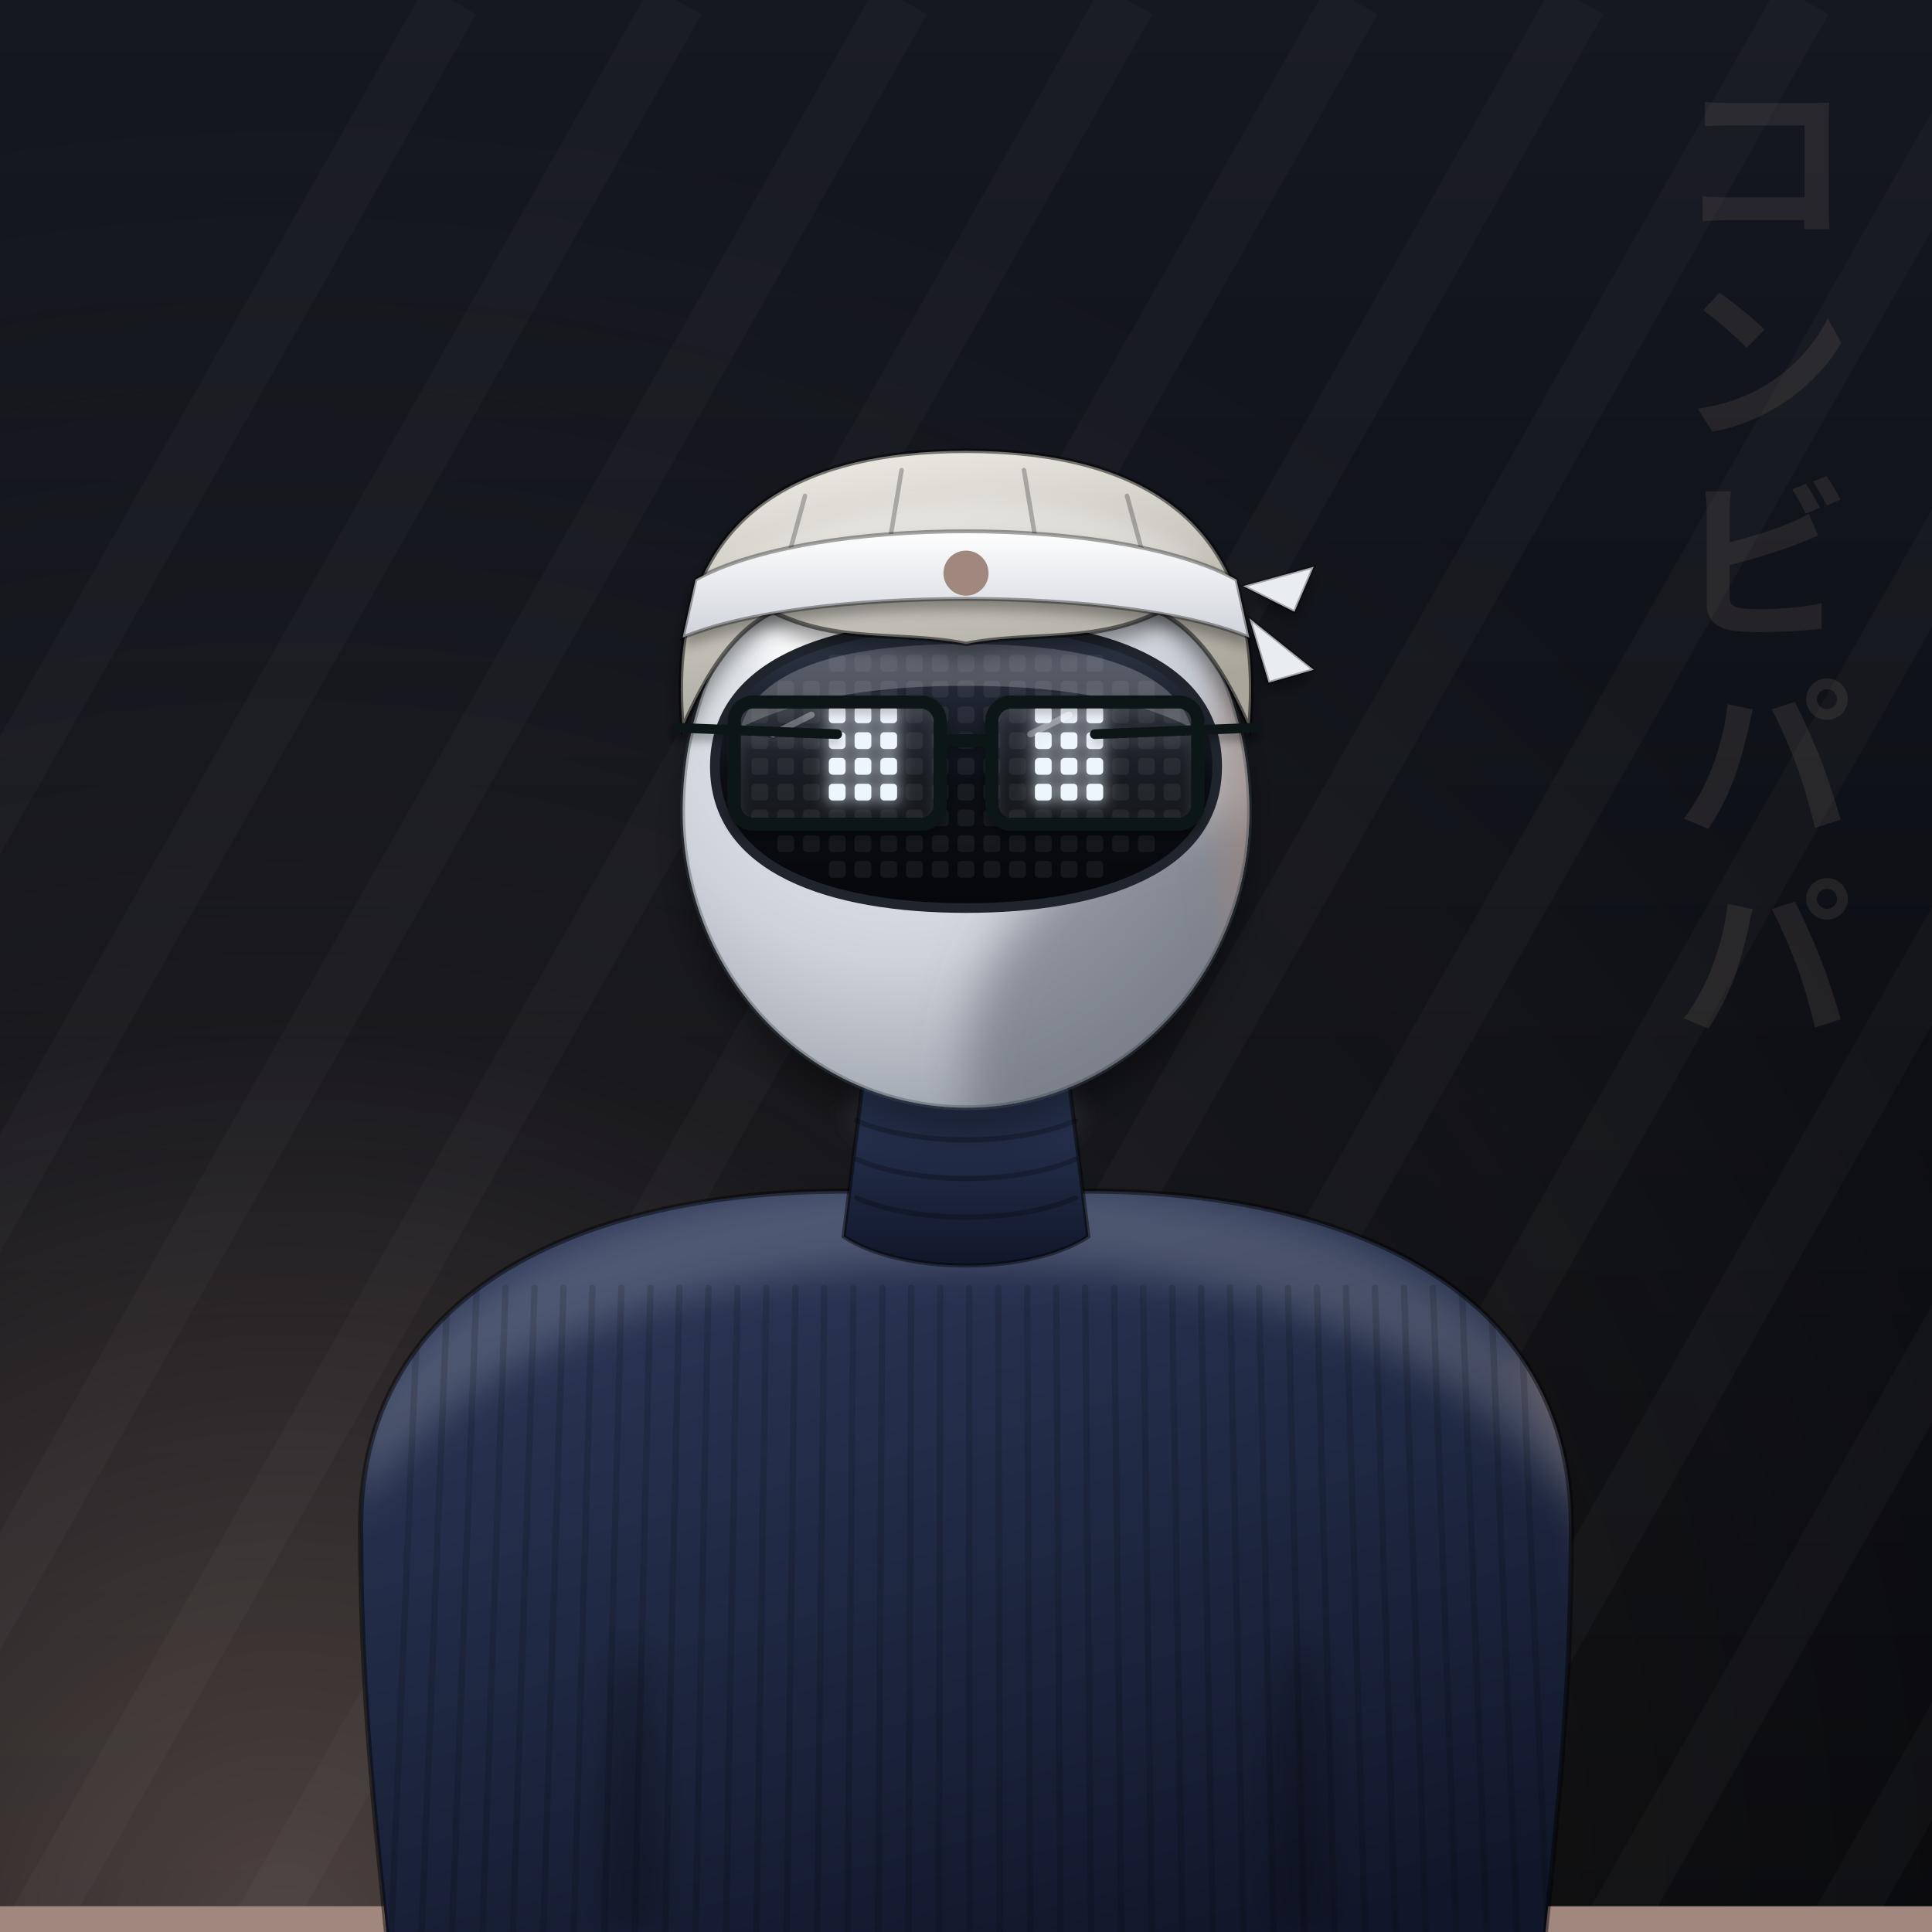
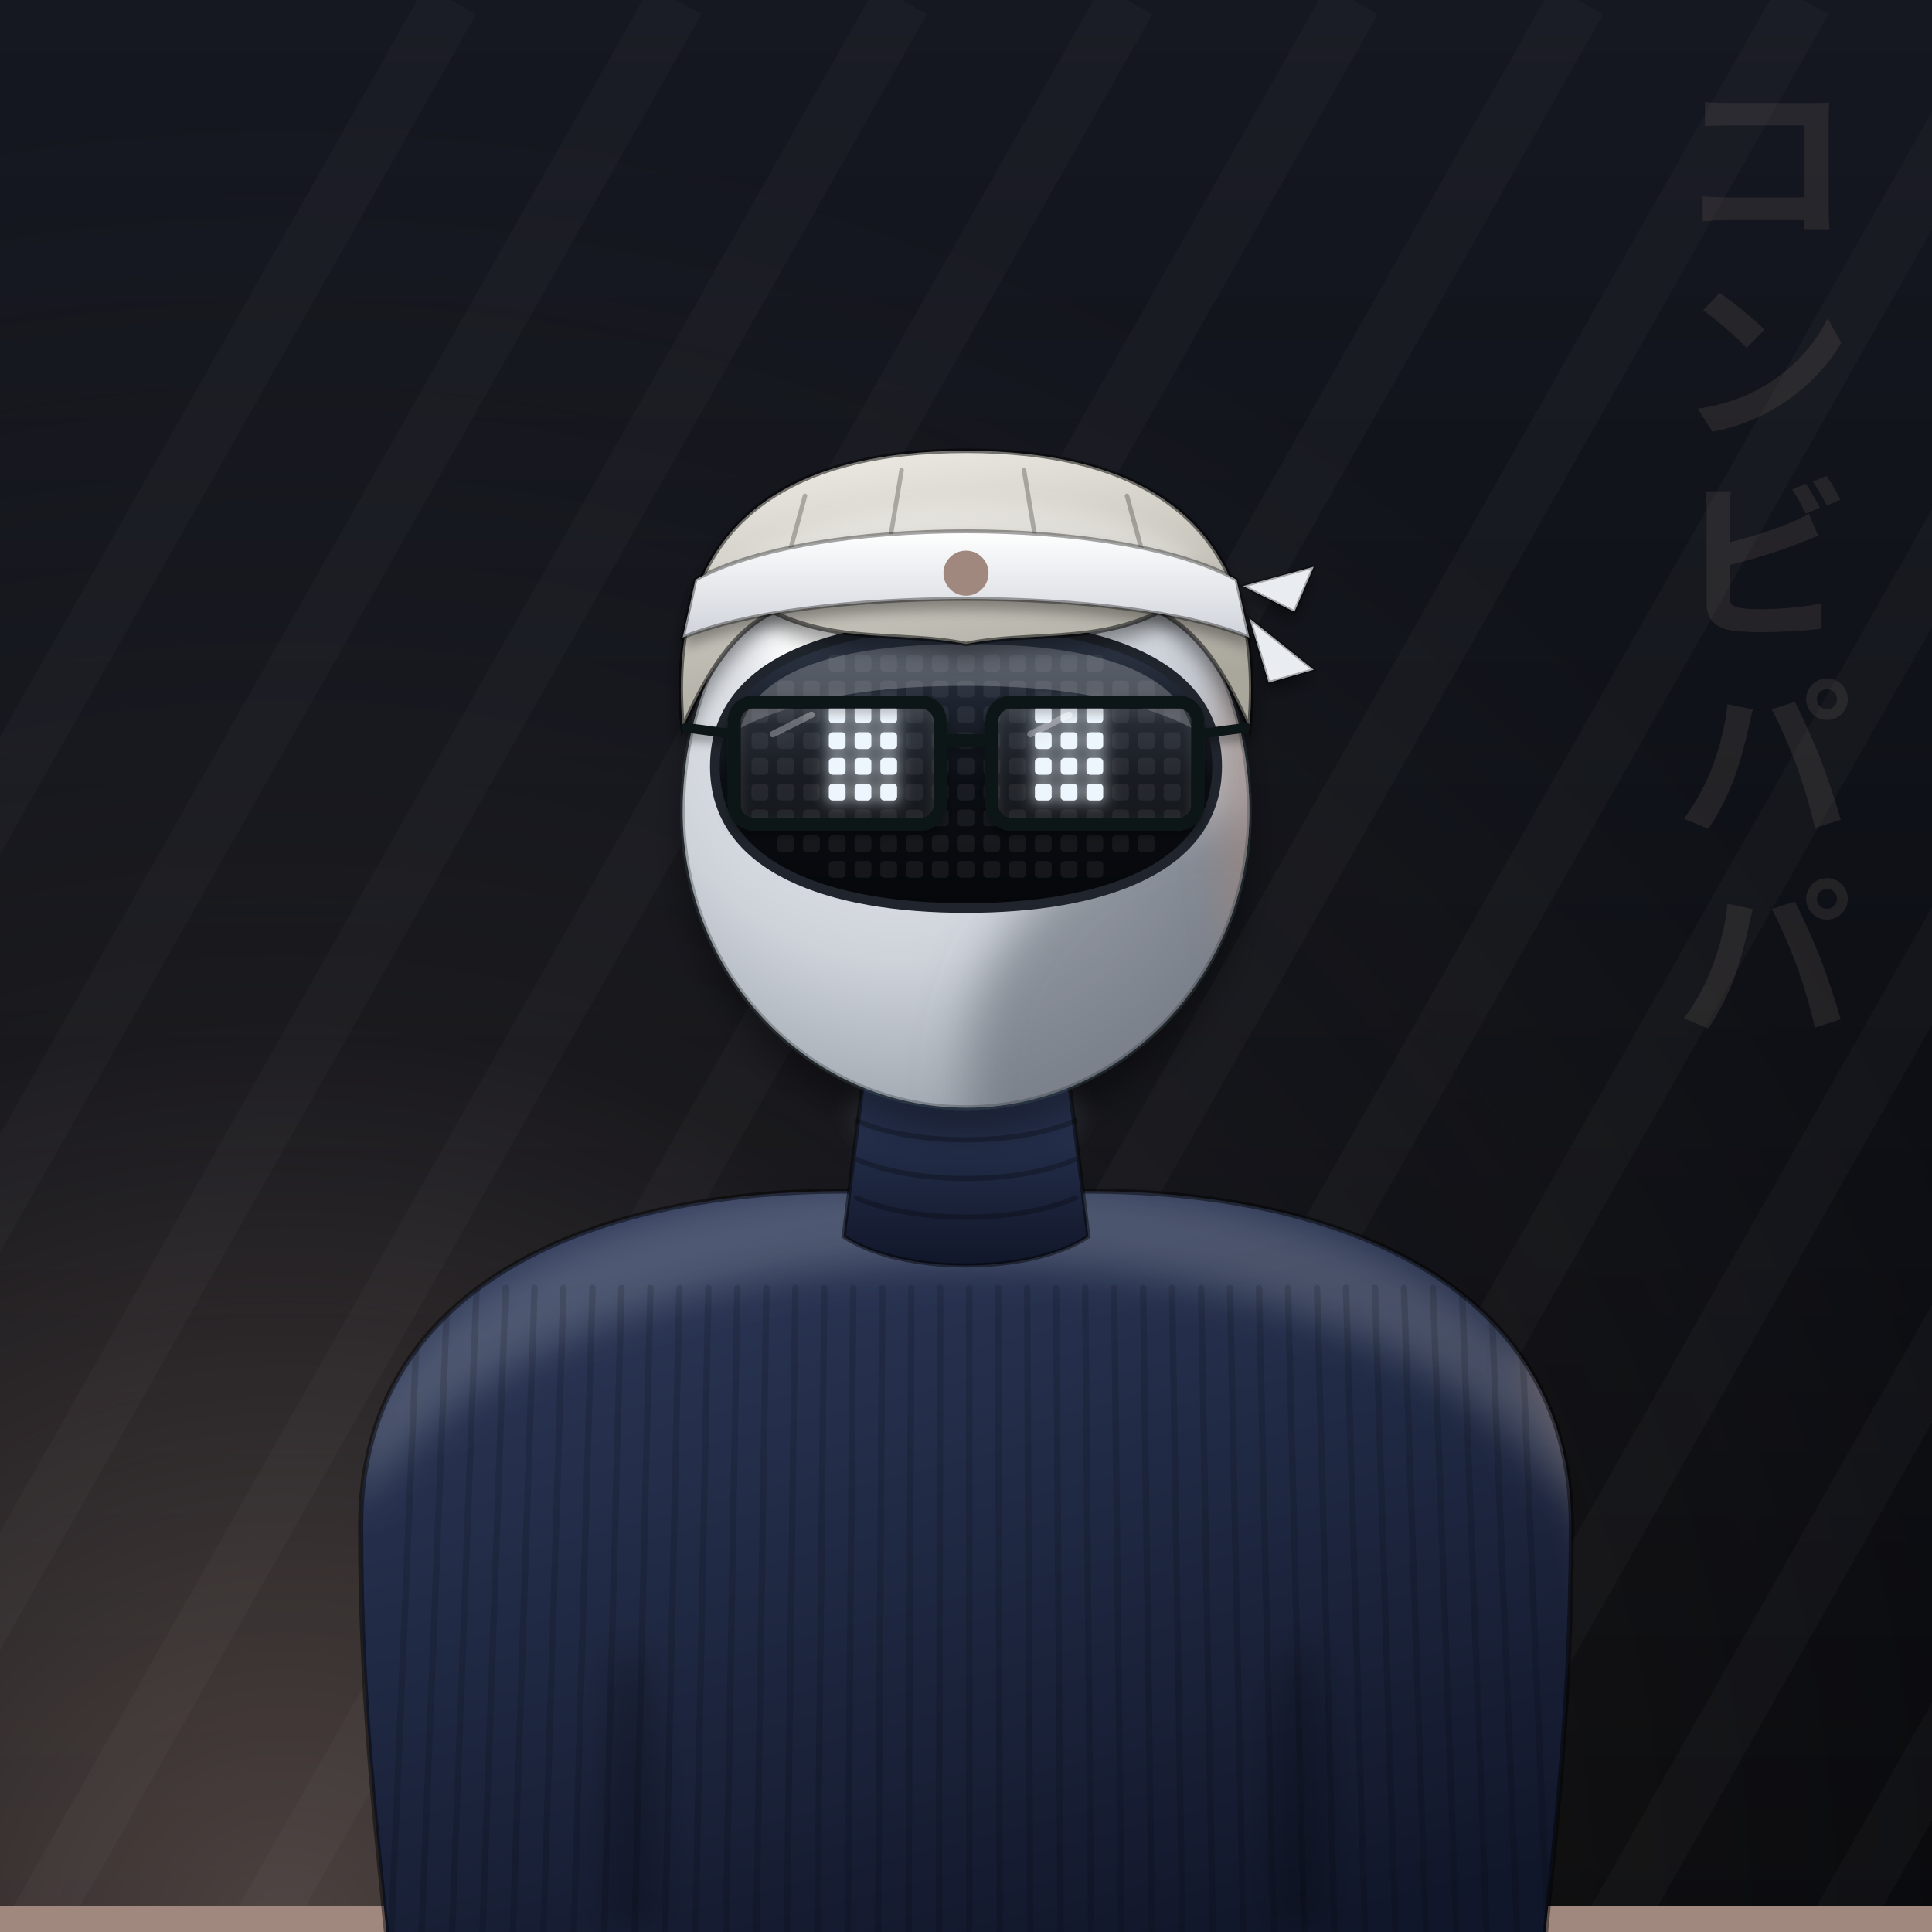
<svg xmlns="http://www.w3.org/2000/svg" viewBox="0 0 600 600" width="600" height="600">
  <defs>
    <linearGradient id="lg00001" x1="0" y1="0" x2="0" y2="1">
      <stop offset="0" stop-color="#151821" stop-opacity="1" />
      <stop offset="1" stop-color="#07080b" stop-opacity="1" />
    </linearGradient>
    <radialGradient id="rg00002" cx="0.15" cy="1" r="0.95">
      <stop offset="0" stop-color="#a1887f" stop-opacity="0.45" />
      <stop offset="0.5" stop-color="#a1887f" stop-opacity="0.08" />
      <stop offset="1" stop-color="#a1887f" stop-opacity="0" />
    </radialGradient>
    <linearGradient id="lg00003" x1="0" y1="0" x2="0.3" y2="1">
      <stop offset="0" stop-color="#f1efe8" stop-opacity="1" />
      <stop offset="1" stop-color="#a9a69c" stop-opacity="1" />
    </linearGradient>
    <filter id="b5" x="-50%" y="-50%" width="200%" height="200%">
      <feGaussianBlur stdDeviation="3.0" />
    </filter>
    <filter id="b8" x="-50%" y="-50%" width="200%" height="200%">
      <feGaussianBlur stdDeviation="4.8" />
    </filter>
    <clipPath id="cp00006">
      <path d="M212,196 C206,130 248,110 300,110 C352,110 394,130 388,196 C380,178 372,166 360,160 C340,170 320,166 300,170 C280,166 260,170 240,160 C228,166 220,178 212,196 Z" />
    </clipPath>
    <filter id="ds00008" x="-30%" y="-30%" width="160%" height="160%">
      <feDropShadow dx="0" dy="4" stdDeviation="3.0" flood-opacity="0.4" />
    </filter>
    <clipPath id="cp00009">
      <path d="M278,296 L322,296 L326,384 L274,384 Z" />
    </clipPath>
    <radialGradient id="rg00010" cx="0.38" cy="0.3" r="0.85">
      <stop offset="0" stop-color="#f6f7f9" stop-opacity="1" />
      <stop offset="0.55" stop-color="#cdd2d9" stop-opacity="1" />
      <stop offset="1" stop-color="#8a919b" stop-opacity="1" />
    </radialGradient>
    <filter id="b6" x="-50%" y="-50%" width="200%" height="200%">
      <feGaussianBlur stdDeviation="3.6" />
    </filter>
    <filter id="b4" x="-50%" y="-50%" width="200%" height="200%">
      <feGaussianBlur stdDeviation="2.4" />
    </filter>
    <filter id="b2" x="-50%" y="-50%" width="200%" height="200%">
      <feGaussianBlur stdDeviation="1.2" />
    </filter>
    <clipPath id="cp00016">
      <path d="M118,480 C118,402 205,372 300,372 C395,372 482,402 482,480 C482,542 476,582 470,640 L130,640 C124,582 118,542 118,480 Z" />
    </clipPath>
    <radialGradient id="rg00017" cx="0.38" cy="0.3" r="0.85">
      <stop offset="0" stop-color="#f6f7f9" stop-opacity="1" />
      <stop offset="0.55" stop-color="#cdd2d9" stop-opacity="1" />
      <stop offset="1" stop-color="#8a919b" stop-opacity="1" />
    </radialGradient>
    <filter id="b26.0" x="-50%" y="-50%" width="200%" height="200%">
      <feGaussianBlur stdDeviation="15.6" />
    </filter>
    <filter id="b20.22222222222222" x="-50%" y="-50%" width="200%" height="200%">
      <feGaussianBlur stdDeviation="12.133" />
    </filter>
    <filter id="b18.2" x="-50%" y="-50%" width="200%" height="200%">
      <feGaussianBlur stdDeviation="10.92" />
    </filter>
    <clipPath id="cp00022">
      <path d="M112,474 C112,396 190,368 270,370 Q300,398 330,370 C410,368 488,396 488,474 C488,536 482,576 476,640 L124,640 C118,576 112,536 112,474 Z" />
    </clipPath>
    <linearGradient id="lg00023" x1="0" y1="0" x2="0.35" y2="1">
      <stop offset="0" stop-color="#2f3b5c" stop-opacity="1" />
      <stop offset="1" stop-color="#11172a" stop-opacity="1" />
    </linearGradient>
    <filter id="b10" x="-50%" y="-50%" width="200%" height="200%">
      <feGaussianBlur stdDeviation="6.0" />
    </filter>
    <filter id="b9" x="-50%" y="-50%" width="200%" height="200%">
      <feGaussianBlur stdDeviation="5.4" />
    </filter>
    <clipPath id="cp00028">
      <path d="M112,474 C112,396 190,368 270,370 Q300,398 330,370 C410,368 488,396 488,474 C488,536 482,576 476,640 L124,640 C118,576 112,536 112,474 Z" />
    </clipPath>
    <linearGradient id="lg00029" x1="0" y1="0" x2="0" y2="1">
      <stop offset="0" stop-color="#2f3b5c" stop-opacity="1" />
      <stop offset="1" stop-color="#11172a" stop-opacity="1" />
    </linearGradient>
    <clipPath id="cp00030">
      <path d="M300,122 C348.6,122 388,166.8 388,222 C388,272.8 348.6,314 300,314 C251.4,314 212,272.8 212,222 C212,166.8 251.4,122 300,122 Z" />
    </clipPath>
    <radialGradient id="rg00031" cx="0.38" cy="0.3" r="0.85">
      <stop offset="0" stop-color="#f6f7f9" stop-opacity="1" />
      <stop offset="0.55" stop-color="#cdd2d9" stop-opacity="1" />
      <stop offset="1" stop-color="#8a919b" stop-opacity="1" />
    </radialGradient>
    <filter id="b12.571428571428571" x="-50%" y="-50%" width="200%" height="200%">
      <feGaussianBlur stdDeviation="7.543" />
    </filter>
    <filter id="b9.777777777777779" x="-50%" y="-50%" width="200%" height="200%">
      <feGaussianBlur stdDeviation="5.867" />
    </filter>
    <filter id="b8.8" x="-50%" y="-50%" width="200%" height="200%">
      <feGaussianBlur stdDeviation="5.28" />
    </filter>
    <filter id="ds00037" x="-30%" y="-30%" width="160%" height="160%">
      <feDropShadow dx="0" dy="8" stdDeviation="5.0" flood-opacity="0.35" />
    </filter>
    <linearGradient id="lg00038" x1="0" y1="0" x2="0" y2="1">
      <stop offset="0" stop-color="#30394a" stop-opacity="1" />
      <stop offset="0.55" stop-color="#0b0e14" stop-opacity="1" />
      <stop offset="1" stop-color="#05070a" stop-opacity="1" />
    </linearGradient>
    <filter id="fxglowled00039f" x="-20%" y="-20%" width="140%" height="140%">
      <feGaussianBlur stdDeviation="2.5" result="b" />
      <feMerge>
        <feMergeNode in="b" />
        <feMergeNode in="SourceGraphic" />
      </feMerge>
    </filter>
    <clipPath id="cp00040">
      <path d="M222,208 C222,176 258,164 300,164 C342,164 378,176 378,208 C378,240 342,252 300,252 C258,252 222,240 222,208 Z" />
    </clipPath>
    <linearGradient id="lg00041" x1="0" y1="0" x2="0" y2="1">
      <stop offset="0" stop-color="#ffffff" stop-opacity="1" />
      <stop offset="1" stop-color="#cfd3da" stop-opacity="1" />
    </linearGradient>
    <filter id="ds00043" x="-30%" y="-30%" width="160%" height="160%">
      <feDropShadow dx="0" dy="3" stdDeviation="2.0" flood-opacity="0.35" />
    </filter>
    <filter id="ds00045" x="-30%" y="-30%" width="160%" height="160%">
      <feDropShadow dx="0" dy="2" stdDeviation="1.5" flood-opacity="0.35" />
    </filter>
  </defs>
  <g id="Hintergrund">
    <rect width="600" height="600" fill="url(#lg00001)" />
    <rect width="600" height="600" fill="url(#rg00002)" />
    <path d="M-200,600 L140,0" stroke="#ffffff" stroke-opacity=".025" stroke-width="18" />
    <path d="M-130,600 L210,0" stroke="#ffffff" stroke-opacity=".025" stroke-width="18" />
    <path d="M-60,600 L280,0" stroke="#ffffff" stroke-opacity=".025" stroke-width="18" />
    <path d="M10,600 L350,0" stroke="#ffffff" stroke-opacity=".025" stroke-width="18" />
    <path d="M80,600 L420,0" stroke="#ffffff" stroke-opacity=".025" stroke-width="18" />
    <path d="M150,600 L490,0" stroke="#ffffff" stroke-opacity=".025" stroke-width="18" />
    <path d="M220,600 L560,0" stroke="#ffffff" stroke-opacity=".025" stroke-width="18" />
    <path d="M290,600 L630,0" stroke="#ffffff" stroke-opacity=".025" stroke-width="18" />
    <path d="M360,600 L700,0" stroke="#ffffff" stroke-opacity=".025" stroke-width="18" />
    <path d="M430,600 L770,0" stroke="#ffffff" stroke-opacity=".025" stroke-width="18" />
    <path d="M500,600 L840,0" stroke="#ffffff" stroke-opacity=".025" stroke-width="18" />
    <path d="M570,600 L910,0" stroke="#ffffff" stroke-opacity=".025" stroke-width="18" />
    <path d="M640,600 L980,0" stroke="#ffffff" stroke-opacity=".025" stroke-width="18" />
    <path d="M710,600 L1050,0" stroke="#ffffff" stroke-opacity=".025" stroke-width="18" />
    <text x="548" y="70" text-anchor="middle" font-size="54" font-weight="700" font-family="Yu Gothic, Meiryo, Noto Sans JP, sans-serif" fill="#a1887f" fill-opacity=".14">コ</text>
    <text x="548" y="132" text-anchor="middle" font-size="54" font-weight="700" font-family="Yu Gothic, Meiryo, Noto Sans JP, sans-serif" fill="#a1887f" fill-opacity=".14">ン</text>
    <text x="548" y="194" text-anchor="middle" font-size="54" font-weight="700" font-family="Yu Gothic, Meiryo, Noto Sans JP, sans-serif" fill="#a1887f" fill-opacity=".14">ビ</text>
    <text x="548" y="256" text-anchor="middle" font-size="54" font-weight="700" font-family="Yu Gothic, Meiryo, Noto Sans JP, sans-serif" fill="#a1887f" fill-opacity=".14">パ</text>
    <text x="548" y="318" text-anchor="middle" font-size="54" font-weight="700" font-family="Yu Gothic, Meiryo, Noto Sans JP, sans-serif" fill="#a1887f" fill-opacity=".14">パ</text>
    <rect y="592" width="600" height="8" fill="#a1887f" />
  </g>
  <g id="Koerper">
    <path d="M278,296 L322,296 L326,384 L274,384 Z" fill="url(#rg00010)" />
    <g clip-path="url(#cp00009)">
      <path id="fxblur00011" d="M323.4,342.6 C336.3,342.6 346.8,359.2 346.8,379.6 C346.8,400 336.3,416.6 323.4,416.6 C310.5,416.6 300,400 300,379.6 C300,359.2 310.5,342.6 323.4,342.6 Z" fill="#5b626d" opacity="0.55" filter="url(#b6)" />
      <path id="fxblur00012" d="M291.7,307.4 C297.4,307.4 302.1,312.6 302.1,318.9 C302.1,325.2 297.4,330.3 291.7,330.3 C285.9,330.3 281.3,325.2 281.3,318.9 C281.3,312.6 285.9,307.4 291.7,307.4 Z" fill="#ffffff" opacity="0.9" filter="url(#b4)" />
      <path id="fxblur00013" d="M289.6,310.1 C291.3,310.1 292.7,311.7 292.7,313.6 C292.7,315.5 291.3,317.1 289.6,317.1 C287.9,317.1 286.5,315.5 286.5,313.6 C286.5,311.7 287.9,310.1 289.6,310.1 Z" fill="#ffffff" opacity="1" filter="url(#b2)" />
      <path id="fxblur00014" d="M330.2,291.6 C334.2,291.6 337.4,311.3 337.4,335.6 C337.4,359.9 334.2,379.6 330.2,379.6 C326.1,379.6 322.9,359.9 322.9,335.6 C322.9,311.3 326.1,291.6 330.2,291.6 Z" fill="#a1887f" opacity="0.55" filter="url(#b4)" />
    </g>
    <path d="M278,296 L322,296 L326,384 L274,384 Z" fill="none" stroke="#3a3f47" stroke-opacity=".35" stroke-width="1.5" />
    <path id="fxblur00015" d="M300,332 C319.9,332 336,338.3 336,346 C336,353.7 319.9,360 300,360 C280.1,360 264,353.7 264,346 C264,338.3 280.1,332 300,332 Z" fill="#3a3f47" opacity="0.6" filter="url(#b6)" />
    <path d="M118,480 C118,402 205,372 300,372 C395,372 482,402 482,480 C482,542 476,582 470,640 L130,640 C124,582 118,542 118,480 Z" fill="url(#rg00017)" />
    <g clip-path="url(#cp00016)">
      <path id="fxblur00018" d="M463.8,514 C554.3,514 627.6,564.4 627.6,626.6 C627.6,688.8 554.3,739.2 463.8,739.2 C373.3,739.2 300,688.8 300,626.6 C300,564.4 373.3,514 463.8,514 Z" fill="#5b626d" opacity="0.55" filter="url(#b26.0)" />
      <path id="fxblur00019" d="M241.8,406.8 C282,406.8 314.6,422.4 314.6,441.7 C314.6,460.9 282,476.5 241.8,476.5 C201.6,476.5 169,460.9 169,441.7 C169,422.4 201.6,406.8 241.8,406.8 Z" fill="#ffffff" opacity="0.9" filter="url(#b20.22222222222222)" />
      <path id="fxblur00020" d="M227.2,414.9 C239.3,414.9 249,419.7 249,425.6 C249,431.5 239.3,436.3 227.2,436.3 C215.1,436.3 205.4,431.5 205.4,425.6 C205.4,419.7 215.1,414.9 227.2,414.9 Z" fill="#ffffff" opacity="1" filter="url(#b2)" />
      <path id="fxblur00021" d="M511.1,358.6 C539.3,358.6 562.1,418.6 562.1,492.6 C562.1,566.6 539.3,626.6 511.1,626.6 C483,626.6 460.2,566.6 460.2,492.6 C460.2,418.6 483,358.6 511.1,358.6 Z" fill="#a1887f" opacity="0.55" filter="url(#b18.2)" />
    </g>
    <path d="M118,480 C118,402 205,372 300,372 C395,372 482,402 482,480 C482,542 476,582 470,640 L130,640 C124,582 118,542 118,480 Z" fill="none" stroke="#3a3f47" stroke-opacity=".35" stroke-width="1.5" />
  </g>
  <g id="Oberteil">
    <path d="M112,474 C112,396 190,368 270,370 Q300,398 330,370 C410,368 488,396 488,474 C488,536 482,576 476,640 L124,640 C118,576 112,536 112,474 Z" fill="url(#lg00023)" />
    <g clip-path="url(#cp00022)">
      <path id="fxblur00024" d="M110,470 C150,410 230,392 300,392 C370,392 450,410 490,470 L490,440 C450,380 370,366 300,366 C230,366 150,380 110,440 Z" fill="#ffffff" opacity="0.175" filter="url(#b10)" />
      <path id="fxblur00025" d="M196,510 C201,510 205,536.9 205,570 C205,603.1 201,630 196,630 C191,630 187,603.1 187,570 C187,536.9 191,510 196,510 Z" fill="#000000" opacity="0.22" filter="url(#b9)" />
      <path id="fxblur00026" d="M404,510 C409,510 413,536.9 413,570 C413,603.1 409,630 404,630 C399,630 395,603.1 395,570 C395,536.9 399,510 404,510 Z" fill="#000000" opacity="0.22" filter="url(#b9)" />
      <path id="fxblur00027" d="M470,420 C510,470 505,560 490,640 L520,640 L520,420 Z" fill="#a1887f" opacity="0.6" filter="url(#b10)" />
    </g>
    <path d="M112,474 C112,396 190,368 270,370 Q300,398 330,370 C410,368 488,396 488,474 C488,536 482,576 476,640 L124,640 C118,576 112,536 112,474 Z" fill="none" stroke="#000" stroke-opacity=".45" stroke-width="1.6" />
    <g clip-path="url(#cp00028)">
      <path d="M130,400 L119.8,640" fill="none" stroke="#000" stroke-opacity="0.14" stroke-width="2" stroke-linecap="round" stroke-linejoin="round" />
      <path d="M139,400 L129.34,640" fill="none" stroke="#000" stroke-opacity="0.14" stroke-width="2" stroke-linecap="round" stroke-linejoin="round" />
      <path d="M148,400 L138.88,640" fill="none" stroke="#000" stroke-opacity="0.14" stroke-width="2" stroke-linecap="round" stroke-linejoin="round" />
      <path d="M157,400 L148.42,640" fill="none" stroke="#000" stroke-opacity="0.14" stroke-width="2" stroke-linecap="round" stroke-linejoin="round" />
      <path d="M166,400 L157.96,640" fill="none" stroke="#000" stroke-opacity="0.14" stroke-width="2" stroke-linecap="round" stroke-linejoin="round" />
      <path d="M175,400 L167.5,640" fill="none" stroke="#000" stroke-opacity="0.14" stroke-width="2" stroke-linecap="round" stroke-linejoin="round" />
      <path d="M184,400 L177.04,640" fill="none" stroke="#000" stroke-opacity="0.14" stroke-width="2" stroke-linecap="round" stroke-linejoin="round" />
      <path d="M193,400 L186.58,640" fill="none" stroke="#000" stroke-opacity="0.14" stroke-width="2" stroke-linecap="round" stroke-linejoin="round" />
      <path d="M202,400 L196.12,640" fill="none" stroke="#000" stroke-opacity="0.14" stroke-width="2" stroke-linecap="round" stroke-linejoin="round" />
      <path d="M211,400 L205.66,640" fill="none" stroke="#000" stroke-opacity="0.14" stroke-width="2" stroke-linecap="round" stroke-linejoin="round" />
      <path d="M220,400 L215.2,640" fill="none" stroke="#000" stroke-opacity="0.14" stroke-width="2" stroke-linecap="round" stroke-linejoin="round" />
      <path d="M229,400 L224.74,640" fill="none" stroke="#000" stroke-opacity="0.14" stroke-width="2" stroke-linecap="round" stroke-linejoin="round" />
      <path d="M238,400 L234.28,640" fill="none" stroke="#000" stroke-opacity="0.14" stroke-width="2" stroke-linecap="round" stroke-linejoin="round" />
      <path d="M247,400 L243.82,640" fill="none" stroke="#000" stroke-opacity="0.14" stroke-width="2" stroke-linecap="round" stroke-linejoin="round" />
      <path d="M256,400 L253.36,640" fill="none" stroke="#000" stroke-opacity="0.14" stroke-width="2" stroke-linecap="round" stroke-linejoin="round" />
      <path d="M265,400 L262.9,640" fill="none" stroke="#000" stroke-opacity="0.14" stroke-width="2" stroke-linecap="round" stroke-linejoin="round" />
      <path d="M274,400 L272.44,640" fill="none" stroke="#000" stroke-opacity="0.14" stroke-width="2" stroke-linecap="round" stroke-linejoin="round" />
      <path d="M283,400 L281.98,640" fill="none" stroke="#000" stroke-opacity="0.14" stroke-width="2" stroke-linecap="round" stroke-linejoin="round" />
      <path d="M292,400 L291.52,640" fill="none" stroke="#000" stroke-opacity="0.14" stroke-width="2" stroke-linecap="round" stroke-linejoin="round" />
      <path d="M301,400 L301.06,640" fill="none" stroke="#000" stroke-opacity="0.14" stroke-width="2" stroke-linecap="round" stroke-linejoin="round" />
      <path d="M310,400 L310.6,640" fill="none" stroke="#000" stroke-opacity="0.14" stroke-width="2" stroke-linecap="round" stroke-linejoin="round" />
      <path d="M319,400 L320.14,640" fill="none" stroke="#000" stroke-opacity="0.14" stroke-width="2" stroke-linecap="round" stroke-linejoin="round" />
      <path d="M328,400 L329.68,640" fill="none" stroke="#000" stroke-opacity="0.14" stroke-width="2" stroke-linecap="round" stroke-linejoin="round" />
      <path d="M337,400 L339.22,640" fill="none" stroke="#000" stroke-opacity="0.14" stroke-width="2" stroke-linecap="round" stroke-linejoin="round" />
      <path d="M346,400 L348.76,640" fill="none" stroke="#000" stroke-opacity="0.14" stroke-width="2" stroke-linecap="round" stroke-linejoin="round" />
      <path d="M355,400 L358.3,640" fill="none" stroke="#000" stroke-opacity="0.14" stroke-width="2" stroke-linecap="round" stroke-linejoin="round" />
      <path d="M364,400 L367.84,640" fill="none" stroke="#000" stroke-opacity="0.14" stroke-width="2" stroke-linecap="round" stroke-linejoin="round" />
      <path d="M373,400 L377.38,640" fill="none" stroke="#000" stroke-opacity="0.14" stroke-width="2" stroke-linecap="round" stroke-linejoin="round" />
      <path d="M382,400 L386.92,640" fill="none" stroke="#000" stroke-opacity="0.14" stroke-width="2" stroke-linecap="round" stroke-linejoin="round" />
      <path d="M391,400 L396.46,640" fill="none" stroke="#000" stroke-opacity="0.14" stroke-width="2" stroke-linecap="round" stroke-linejoin="round" />
      <path d="M400,400 L406.0,640" fill="none" stroke="#000" stroke-opacity="0.14" stroke-width="2" stroke-linecap="round" stroke-linejoin="round" />
      <path d="M409,400 L415.54,640" fill="none" stroke="#000" stroke-opacity="0.14" stroke-width="2" stroke-linecap="round" stroke-linejoin="round" />
      <path d="M418,400 L425.08,640" fill="none" stroke="#000" stroke-opacity="0.14" stroke-width="2" stroke-linecap="round" stroke-linejoin="round" />
      <path d="M427,400 L434.62,640" fill="none" stroke="#000" stroke-opacity="0.14" stroke-width="2" stroke-linecap="round" stroke-linejoin="round" />
      <path d="M436,400 L444.16,640" fill="none" stroke="#000" stroke-opacity="0.14" stroke-width="2" stroke-linecap="round" stroke-linejoin="round" />
      <path d="M445,400 L453.7,640" fill="none" stroke="#000" stroke-opacity="0.14" stroke-width="2" stroke-linecap="round" stroke-linejoin="round" />
      <path d="M454,400 L463.24,640" fill="none" stroke="#000" stroke-opacity="0.14" stroke-width="2" stroke-linecap="round" stroke-linejoin="round" />
      <path d="M463,400 L472.78,640" fill="none" stroke="#000" stroke-opacity="0.14" stroke-width="2" stroke-linecap="round" stroke-linejoin="round" />
      <path d="M472,400 L482.32,640" fill="none" stroke="#000" stroke-opacity="0.14" stroke-width="2" stroke-linecap="round" stroke-linejoin="round" />
    </g>
    <path d="M268,336 C268,330 332,330 332,336 L338,384 C320,396 280,396 262,384 Z" fill="url(#lg00029)" stroke="#000" stroke-opacity=".45" stroke-width="1.3" />
    <path d="M266,348 C284,356 316,356 334,348" fill="none" stroke="#000" stroke-opacity="0.25" stroke-width="1.6" stroke-linecap="round" stroke-linejoin="round" />
    <path d="M266,360 C284,368 316,368 334,360" fill="none" stroke="#000" stroke-opacity="0.25" stroke-width="1.6" stroke-linecap="round" stroke-linejoin="round" />
    <path d="M266,372 C284,380 316,380 334,372" fill="none" stroke="#000" stroke-opacity="0.25" stroke-width="1.6" stroke-linecap="round" stroke-linejoin="round" />
  </g>
  <g id="Kopf" transform="translate(0,30)">
    <g id="fxds00036" filter="url(#ds00037)">
      <path d="M300,122 C348.6,122 388,166.8 388,222 C388,272.8 348.6,314 300,314 C251.4,314 212,272.8 212,222 C212,166.8 251.4,122 300,122 Z" fill="url(#rg00031)" />
      <g clip-path="url(#cp00030)">
        <path id="fxblur00032" d="M379.2,223.8 C422.9,223.8 458.4,259.9 458.4,304.4 C458.4,348.9 422.9,385 379.2,385 C335.5,385 300,348.9 300,304.4 C300,259.9 335.5,223.8 379.2,223.8 Z" fill="#5b626d" opacity="0.55" filter="url(#b12.571428571428571)" />
        <path id="fxblur00033" d="M271.8,147 C291.3,147 307,158.1 307,171.9 C307,185.7 291.3,196.9 271.8,196.9 C252.4,196.9 236.6,185.7 236.6,171.9 C236.6,158.1 252.4,147 271.8,147 Z" fill="#ffffff" opacity="0.9" filter="url(#b9.777777777777779)" />
        <path id="fxblur00034" d="M264.8,152.7 C270.6,152.7 275.4,156.2 275.4,160.4 C275.4,164.6 270.6,168.1 264.8,168.1 C259,168.1 254.2,164.6 254.2,160.4 C254.2,156.2 259,152.7 264.8,152.7 Z" fill="#ffffff" opacity="1" filter="url(#b2)" />
        <path id="fxblur00035" d="M402.1,112.4 C415.7,112.4 426.7,155.4 426.7,208.4 C426.7,261.4 415.7,304.4 402.1,304.4 C388.5,304.4 377.4,261.4 377.4,208.4 C377.4,155.4 388.5,112.4 402.1,112.4 Z" fill="#a1887f" opacity="0.55" filter="url(#b8.8)" />
      </g>
      <path d="M300,122 C348.6,122 388,166.8 388,222 C388,272.8 348.6,314 300,314 C251.4,314 212,272.8 212,222 C212,166.8 251.4,122 300,122 Z" fill="none" stroke="#3a3f47" stroke-opacity=".35" stroke-width="1.5" />
    </g>
  </g>
  <g id="Visier" transform="translate(0,30)">
    <path d="M222,208 C222,176 258,164 300,164 C342,164 378,176 378,208 C378,240 342,252 300,252 C258,252 222,240 222,208 Z" fill="url(#lg00038)" stroke="#20252d" stroke-width="3" />
    <g fill="#ffffff" fill-opacity=".06">
      <rect x="257.4" y="173.4" width="5.2" height="5.2" rx="1.2" />
      <rect x="265.4" y="173.4" width="5.2" height="5.2" rx="1.2" />
      <rect x="273.4" y="173.4" width="5.2" height="5.2" rx="1.2" />
      <rect x="281.4" y="173.4" width="5.2" height="5.2" rx="1.2" />
      <rect x="289.4" y="173.4" width="5.2" height="5.2" rx="1.2" />
      <rect x="297.4" y="173.4" width="5.2" height="5.2" rx="1.2" />
      <rect x="305.4" y="173.4" width="5.2" height="5.2" rx="1.2" />
      <rect x="313.4" y="173.4" width="5.2" height="5.2" rx="1.2" />
      <rect x="321.4" y="173.4" width="5.2" height="5.2" rx="1.2" />
      <rect x="329.4" y="173.4" width="5.2" height="5.2" rx="1.2" />
      <rect x="337.4" y="173.4" width="5.2" height="5.2" rx="1.2" />
      <rect x="241.4" y="181.4" width="5.2" height="5.2" rx="1.2" />
      <rect x="249.4" y="181.4" width="5.2" height="5.2" rx="1.2" />
      <rect x="257.4" y="181.4" width="5.2" height="5.2" rx="1.2" />
      <rect x="265.4" y="181.4" width="5.2" height="5.2" rx="1.2" />
      <rect x="273.4" y="181.4" width="5.2" height="5.2" rx="1.2" />
      <rect x="281.4" y="181.4" width="5.2" height="5.2" rx="1.2" />
      <rect x="289.4" y="181.4" width="5.2" height="5.2" rx="1.2" />
      <rect x="297.4" y="181.4" width="5.2" height="5.2" rx="1.2" />
      <rect x="305.4" y="181.4" width="5.2" height="5.2" rx="1.2" />
      <rect x="313.4" y="181.4" width="5.2" height="5.2" rx="1.2" />
      <rect x="321.4" y="181.4" width="5.2" height="5.2" rx="1.2" />
      <rect x="329.4" y="181.4" width="5.2" height="5.2" rx="1.2" />
      <rect x="337.4" y="181.4" width="5.2" height="5.2" rx="1.2" />
      <rect x="345.4" y="181.4" width="5.2" height="5.2" rx="1.2" />
      <rect x="353.4" y="181.4" width="5.2" height="5.2" rx="1.2" />
      <rect x="233.4" y="189.4" width="5.2" height="5.2" rx="1.2" />
      <rect x="241.4" y="189.4" width="5.2" height="5.2" rx="1.2" />
      <rect x="249.4" y="189.4" width="5.2" height="5.2" rx="1.2" />
      <rect x="257.4" y="189.4" width="5.2" height="5.2" rx="1.2" />
      <rect x="265.4" y="189.4" width="5.2" height="5.2" rx="1.2" />
      <rect x="273.4" y="189.4" width="5.2" height="5.2" rx="1.2" />
      <rect x="281.4" y="189.4" width="5.2" height="5.2" rx="1.2" />
      <rect x="289.4" y="189.4" width="5.2" height="5.2" rx="1.2" />
      <rect x="297.4" y="189.4" width="5.2" height="5.2" rx="1.2" />
      <rect x="305.4" y="189.4" width="5.2" height="5.2" rx="1.2" />
      <rect x="313.4" y="189.4" width="5.2" height="5.2" rx="1.2" />
      <rect x="321.4" y="189.4" width="5.2" height="5.2" rx="1.2" />
      <rect x="329.4" y="189.4" width="5.2" height="5.2" rx="1.2" />
      <rect x="337.4" y="189.4" width="5.2" height="5.2" rx="1.2" />
      <rect x="345.4" y="189.4" width="5.2" height="5.2" rx="1.2" />
      <rect x="353.4" y="189.4" width="5.2" height="5.2" rx="1.2" />
      <rect x="361.4" y="189.4" width="5.2" height="5.2" rx="1.2" />
      <rect x="233.4" y="197.4" width="5.2" height="5.2" rx="1.2" />
      <rect x="241.4" y="197.4" width="5.2" height="5.2" rx="1.2" />
      <rect x="249.4" y="197.4" width="5.2" height="5.2" rx="1.2" />
      <rect x="257.4" y="197.4" width="5.2" height="5.2" rx="1.2" />
      <rect x="265.4" y="197.4" width="5.2" height="5.2" rx="1.2" />
      <rect x="273.4" y="197.4" width="5.2" height="5.2" rx="1.2" />
      <rect x="281.4" y="197.4" width="5.2" height="5.2" rx="1.2" />
      <rect x="289.4" y="197.4" width="5.2" height="5.2" rx="1.2" />
      <rect x="297.4" y="197.4" width="5.2" height="5.2" rx="1.2" />
      <rect x="305.4" y="197.4" width="5.2" height="5.2" rx="1.2" />
      <rect x="313.4" y="197.4" width="5.2" height="5.2" rx="1.2" />
      <rect x="321.4" y="197.4" width="5.2" height="5.2" rx="1.2" />
      <rect x="329.4" y="197.4" width="5.2" height="5.2" rx="1.2" />
      <rect x="337.4" y="197.4" width="5.2" height="5.2" rx="1.2" />
      <rect x="345.4" y="197.4" width="5.2" height="5.2" rx="1.2" />
      <rect x="353.4" y="197.4" width="5.2" height="5.2" rx="1.2" />
      <rect x="361.4" y="197.4" width="5.2" height="5.2" rx="1.2" />
      <rect x="233.4" y="205.4" width="5.2" height="5.2" rx="1.2" />
      <rect x="241.4" y="205.4" width="5.2" height="5.2" rx="1.2" />
      <rect x="249.4" y="205.4" width="5.2" height="5.2" rx="1.2" />
      <rect x="257.4" y="205.4" width="5.2" height="5.2" rx="1.2" />
      <rect x="265.4" y="205.4" width="5.2" height="5.2" rx="1.2" />
      <rect x="273.4" y="205.4" width="5.2" height="5.2" rx="1.2" />
      <rect x="281.4" y="205.4" width="5.2" height="5.2" rx="1.2" />
      <rect x="289.4" y="205.4" width="5.2" height="5.2" rx="1.2" />
      <rect x="297.4" y="205.4" width="5.2" height="5.2" rx="1.2" />
      <rect x="305.4" y="205.4" width="5.2" height="5.2" rx="1.2" />
      <rect x="313.4" y="205.4" width="5.2" height="5.2" rx="1.2" />
      <rect x="321.4" y="205.4" width="5.2" height="5.2" rx="1.2" />
      <rect x="329.4" y="205.4" width="5.2" height="5.2" rx="1.2" />
      <rect x="337.4" y="205.4" width="5.2" height="5.2" rx="1.2" />
      <rect x="345.4" y="205.4" width="5.2" height="5.2" rx="1.2" />
      <rect x="353.4" y="205.4" width="5.2" height="5.2" rx="1.2" />
      <rect x="361.4" y="205.4" width="5.2" height="5.2" rx="1.2" />
      <rect x="233.4" y="213.4" width="5.2" height="5.2" rx="1.2" />
      <rect x="241.4" y="213.4" width="5.2" height="5.2" rx="1.2" />
      <rect x="249.4" y="213.4" width="5.2" height="5.2" rx="1.2" />
      <rect x="257.4" y="213.4" width="5.2" height="5.2" rx="1.2" />
      <rect x="265.4" y="213.4" width="5.2" height="5.2" rx="1.2" />
      <rect x="273.4" y="213.4" width="5.2" height="5.2" rx="1.2" />
      <rect x="281.4" y="213.4" width="5.2" height="5.2" rx="1.2" />
      <rect x="289.4" y="213.4" width="5.2" height="5.2" rx="1.2" />
      <rect x="297.4" y="213.4" width="5.2" height="5.2" rx="1.2" />
      <rect x="305.4" y="213.4" width="5.2" height="5.2" rx="1.2" />
      <rect x="313.4" y="213.4" width="5.2" height="5.2" rx="1.2" />
      <rect x="321.4" y="213.4" width="5.2" height="5.2" rx="1.2" />
      <rect x="329.4" y="213.4" width="5.2" height="5.2" rx="1.2" />
      <rect x="337.4" y="213.4" width="5.2" height="5.2" rx="1.2" />
      <rect x="345.4" y="213.4" width="5.2" height="5.2" rx="1.2" />
      <rect x="353.4" y="213.4" width="5.2" height="5.2" rx="1.2" />
      <rect x="361.4" y="213.4" width="5.2" height="5.2" rx="1.2" />
      <rect x="233.4" y="221.4" width="5.2" height="5.2" rx="1.2" />
      <rect x="241.4" y="221.4" width="5.2" height="5.2" rx="1.2" />
      <rect x="249.4" y="221.4" width="5.2" height="5.2" rx="1.2" />
      <rect x="257.4" y="221.4" width="5.2" height="5.2" rx="1.2" />
      <rect x="265.4" y="221.4" width="5.2" height="5.2" rx="1.2" />
      <rect x="273.4" y="221.4" width="5.2" height="5.2" rx="1.2" />
      <rect x="281.4" y="221.4" width="5.2" height="5.2" rx="1.2" />
      <rect x="289.4" y="221.4" width="5.2" height="5.2" rx="1.2" />
      <rect x="297.4" y="221.4" width="5.2" height="5.2" rx="1.2" />
      <rect x="305.4" y="221.4" width="5.2" height="5.2" rx="1.2" />
      <rect x="313.4" y="221.4" width="5.2" height="5.2" rx="1.2" />
      <rect x="321.4" y="221.4" width="5.2" height="5.2" rx="1.2" />
      <rect x="329.4" y="221.4" width="5.2" height="5.2" rx="1.2" />
      <rect x="337.4" y="221.4" width="5.2" height="5.2" rx="1.2" />
      <rect x="345.4" y="221.4" width="5.2" height="5.2" rx="1.2" />
      <rect x="353.4" y="221.4" width="5.2" height="5.2" rx="1.2" />
      <rect x="361.4" y="221.4" width="5.2" height="5.2" rx="1.2" />
      <rect x="241.4" y="229.4" width="5.2" height="5.2" rx="1.2" />
      <rect x="249.4" y="229.4" width="5.2" height="5.2" rx="1.2" />
      <rect x="257.4" y="229.4" width="5.2" height="5.2" rx="1.2" />
      <rect x="265.4" y="229.4" width="5.2" height="5.2" rx="1.2" />
      <rect x="273.4" y="229.4" width="5.2" height="5.2" rx="1.2" />
      <rect x="281.4" y="229.4" width="5.2" height="5.2" rx="1.2" />
      <rect x="289.4" y="229.4" width="5.2" height="5.2" rx="1.2" />
      <rect x="297.4" y="229.4" width="5.2" height="5.2" rx="1.2" />
      <rect x="305.4" y="229.4" width="5.2" height="5.2" rx="1.2" />
      <rect x="313.4" y="229.4" width="5.2" height="5.2" rx="1.2" />
      <rect x="321.4" y="229.4" width="5.2" height="5.2" rx="1.2" />
      <rect x="329.4" y="229.4" width="5.2" height="5.2" rx="1.2" />
      <rect x="337.4" y="229.4" width="5.2" height="5.2" rx="1.2" />
      <rect x="345.4" y="229.4" width="5.2" height="5.2" rx="1.2" />
      <rect x="353.4" y="229.4" width="5.2" height="5.2" rx="1.2" />
      <rect x="257.4" y="237.4" width="5.2" height="5.2" rx="1.2" />
      <rect x="265.4" y="237.4" width="5.2" height="5.2" rx="1.2" />
      <rect x="273.4" y="237.4" width="5.2" height="5.2" rx="1.2" />
      <rect x="281.4" y="237.4" width="5.2" height="5.2" rx="1.2" />
      <rect x="289.4" y="237.4" width="5.2" height="5.2" rx="1.2" />
      <rect x="297.4" y="237.4" width="5.2" height="5.2" rx="1.2" />
      <rect x="305.4" y="237.4" width="5.2" height="5.2" rx="1.2" />
      <rect x="313.4" y="237.4" width="5.2" height="5.2" rx="1.2" />
      <rect x="321.4" y="237.4" width="5.2" height="5.2" rx="1.2" />
      <rect x="329.4" y="237.4" width="5.2" height="5.2" rx="1.2" />
      <rect x="337.4" y="237.4" width="5.2" height="5.2" rx="1.2" />
    </g>
  </g>
  <g id="Augen" transform="translate(0,30)">
    <g id="fxglowled00039" fill="#eef7ff" filter="url(#fxglowled00039f)">
      <rect x="257.4" y="189.4" width="5.2" height="5.2" rx="1.2" />
      <rect x="265.4" y="189.4" width="5.2" height="5.2" rx="1.2" />
      <rect x="273.4" y="189.4" width="5.2" height="5.2" rx="1.2" />
      <rect x="321.4" y="189.4" width="5.2" height="5.2" rx="1.2" />
      <rect x="329.4" y="189.4" width="5.2" height="5.2" rx="1.2" />
      <rect x="337.4" y="189.4" width="5.2" height="5.2" rx="1.2" />
      <rect x="257.4" y="197.4" width="5.2" height="5.2" rx="1.2" />
      <rect x="265.4" y="197.4" width="5.2" height="5.2" rx="1.2" />
      <rect x="273.4" y="197.4" width="5.2" height="5.2" rx="1.2" />
      <rect x="321.4" y="197.4" width="5.2" height="5.2" rx="1.2" />
      <rect x="329.4" y="197.4" width="5.2" height="5.2" rx="1.2" />
      <rect x="337.4" y="197.4" width="5.2" height="5.2" rx="1.2" />
      <rect x="257.4" y="205.4" width="5.2" height="5.2" rx="1.2" />
      <rect x="265.4" y="205.4" width="5.2" height="5.2" rx="1.2" />
      <rect x="273.4" y="205.4" width="5.2" height="5.2" rx="1.2" />
      <rect x="321.4" y="205.4" width="5.2" height="5.2" rx="1.2" />
      <rect x="329.4" y="205.4" width="5.2" height="5.2" rx="1.2" />
      <rect x="337.4" y="205.4" width="5.2" height="5.2" rx="1.2" />
      <rect x="257.4" y="213.4" width="5.2" height="5.2" rx="1.2" />
      <rect x="265.4" y="213.4" width="5.2" height="5.2" rx="1.2" />
      <rect x="273.4" y="213.4" width="5.2" height="5.2" rx="1.2" />
      <rect x="321.4" y="213.4" width="5.2" height="5.2" rx="1.2" />
      <rect x="329.4" y="213.4" width="5.2" height="5.2" rx="1.2" />
      <rect x="337.4" y="213.4" width="5.2" height="5.2" rx="1.2" />
    </g>
    <g clip-path="url(#cp00040)">
      <path d="M230,196 C236,176 266,170 300,170 C334,170 364,176 370,196 C350,186 326,183 300,183 C274,183 250,186 230,196 Z" fill="#ffffff" fill-opacity=".22" />
    </g>
  </g>
  <g id="Haare" transform="translate(0,30)">
    <g id="fxds00007" filter="url(#ds00008)">
      <path d="M212,196 C206,130 248,110 300,110 C352,110 394,130 388,196 C380,178 372,166 360,160 C340,170 320,166 300,170 C280,166 260,170 240,160 C228,166 220,178 212,196 Z" fill="url(#lg00003)" />
      <g clip-path="url(#cp00006)">
        <path id="fxblur00004" d="M222,150 C252,124 330,116 370,142 L372,154 C330,132 258,138 226,164 Z" fill="#ffffff" opacity="0.3" filter="url(#b5)" />
        <path id="fxblur00005" d="M376,110 C404,160 408,220 400,270 L430,270 L430,100 Z" fill="#a1887f" opacity="0.22" filter="url(#b8)" />
      </g>
      <path d="M212,196 C206,130 248,110 300,110 C352,110 394,130 388,196 C380,178 372,166 360,160 C340,170 320,166 300,170 C280,166 260,170 240,160 C228,166 220,178 212,196 Z" fill="none" stroke="#000" stroke-opacity="0.5" stroke-width="1.4" />
      <path d="M250,124 l-6,22" fill="none" stroke="#000" stroke-opacity="0.25" stroke-width="1.4" stroke-linecap="round" stroke-linejoin="round" />
      <path d="M280,116 l-4,24" fill="none" stroke="#000" stroke-opacity="0.25" stroke-width="1.4" stroke-linecap="round" stroke-linejoin="round" />
      <path d="M318,116 l4,24" fill="none" stroke="#000" stroke-opacity="0.25" stroke-width="1.4" stroke-linecap="round" stroke-linejoin="round" />
      <path d="M350,124 l6,22" fill="none" stroke="#000" stroke-opacity="0.25" stroke-width="1.4" stroke-linecap="round" stroke-linejoin="round" />
    </g>
  </g>
  <g id="Kopfbedeckung" transform="translate(0,30)">
    <g id="fxds00042" filter="url(#ds00043)">
      <path d="M216,150 C252,130 348,130 384,150 L388,168 C350,152 250,152 212,168 Z" fill="url(#lg00041)" stroke="#000" stroke-opacity=".35" stroke-width="1.2" />
      <circle cx="300" cy="148" r="7" fill="#a1887f" />
      <path d="M386,152 l22,-6 l-6,14 z M388,162 l20,16 l-14,4 z" fill="#e9ecf0" stroke="#000" stroke-opacity=".3" />
    </g>
  </g>
  <g id="Brille" transform="translate(0,30)">
    <g id="fxds00044" filter="url(#ds00045)">
      <rect x="228" y="188" width="64" height="38" rx="6" fill="#ffffff" fill-opacity=".05" stroke="#111216" stroke-width="4" />
      <path d="M240,198 l12,-6" fill="none" stroke="#ffffff" stroke-opacity="0.3" stroke-width="2" stroke-linecap="round" stroke-linejoin="round" />
      <rect x="308" y="188" width="64" height="38" rx="6" fill="#ffffff" fill-opacity=".05" stroke="#111216" stroke-width="4" />
      <path d="M320,198 l12,-6" fill="none" stroke="#ffffff" stroke-opacity="0.3" stroke-width="2" stroke-linecap="round" stroke-linejoin="round" />
      <path d="M292,200 L308,200" fill="none" stroke="#111216" stroke-opacity="1" stroke-width="4" stroke-linecap="round" stroke-linejoin="round" />
-       <path d="M260,198 L210,196 M340,198 L390,196" fill="none" stroke="#111216" stroke-opacity="1" stroke-width="3" stroke-linecap="round" stroke-linejoin="round" />
+       <path d="M228,198 L213,196 M372,198 L387,196" fill="none" stroke="#111216" stroke-opacity="1" stroke-width="3" stroke-linecap="round" stroke-linejoin="round" />
    </g>
  </g>
</svg>
